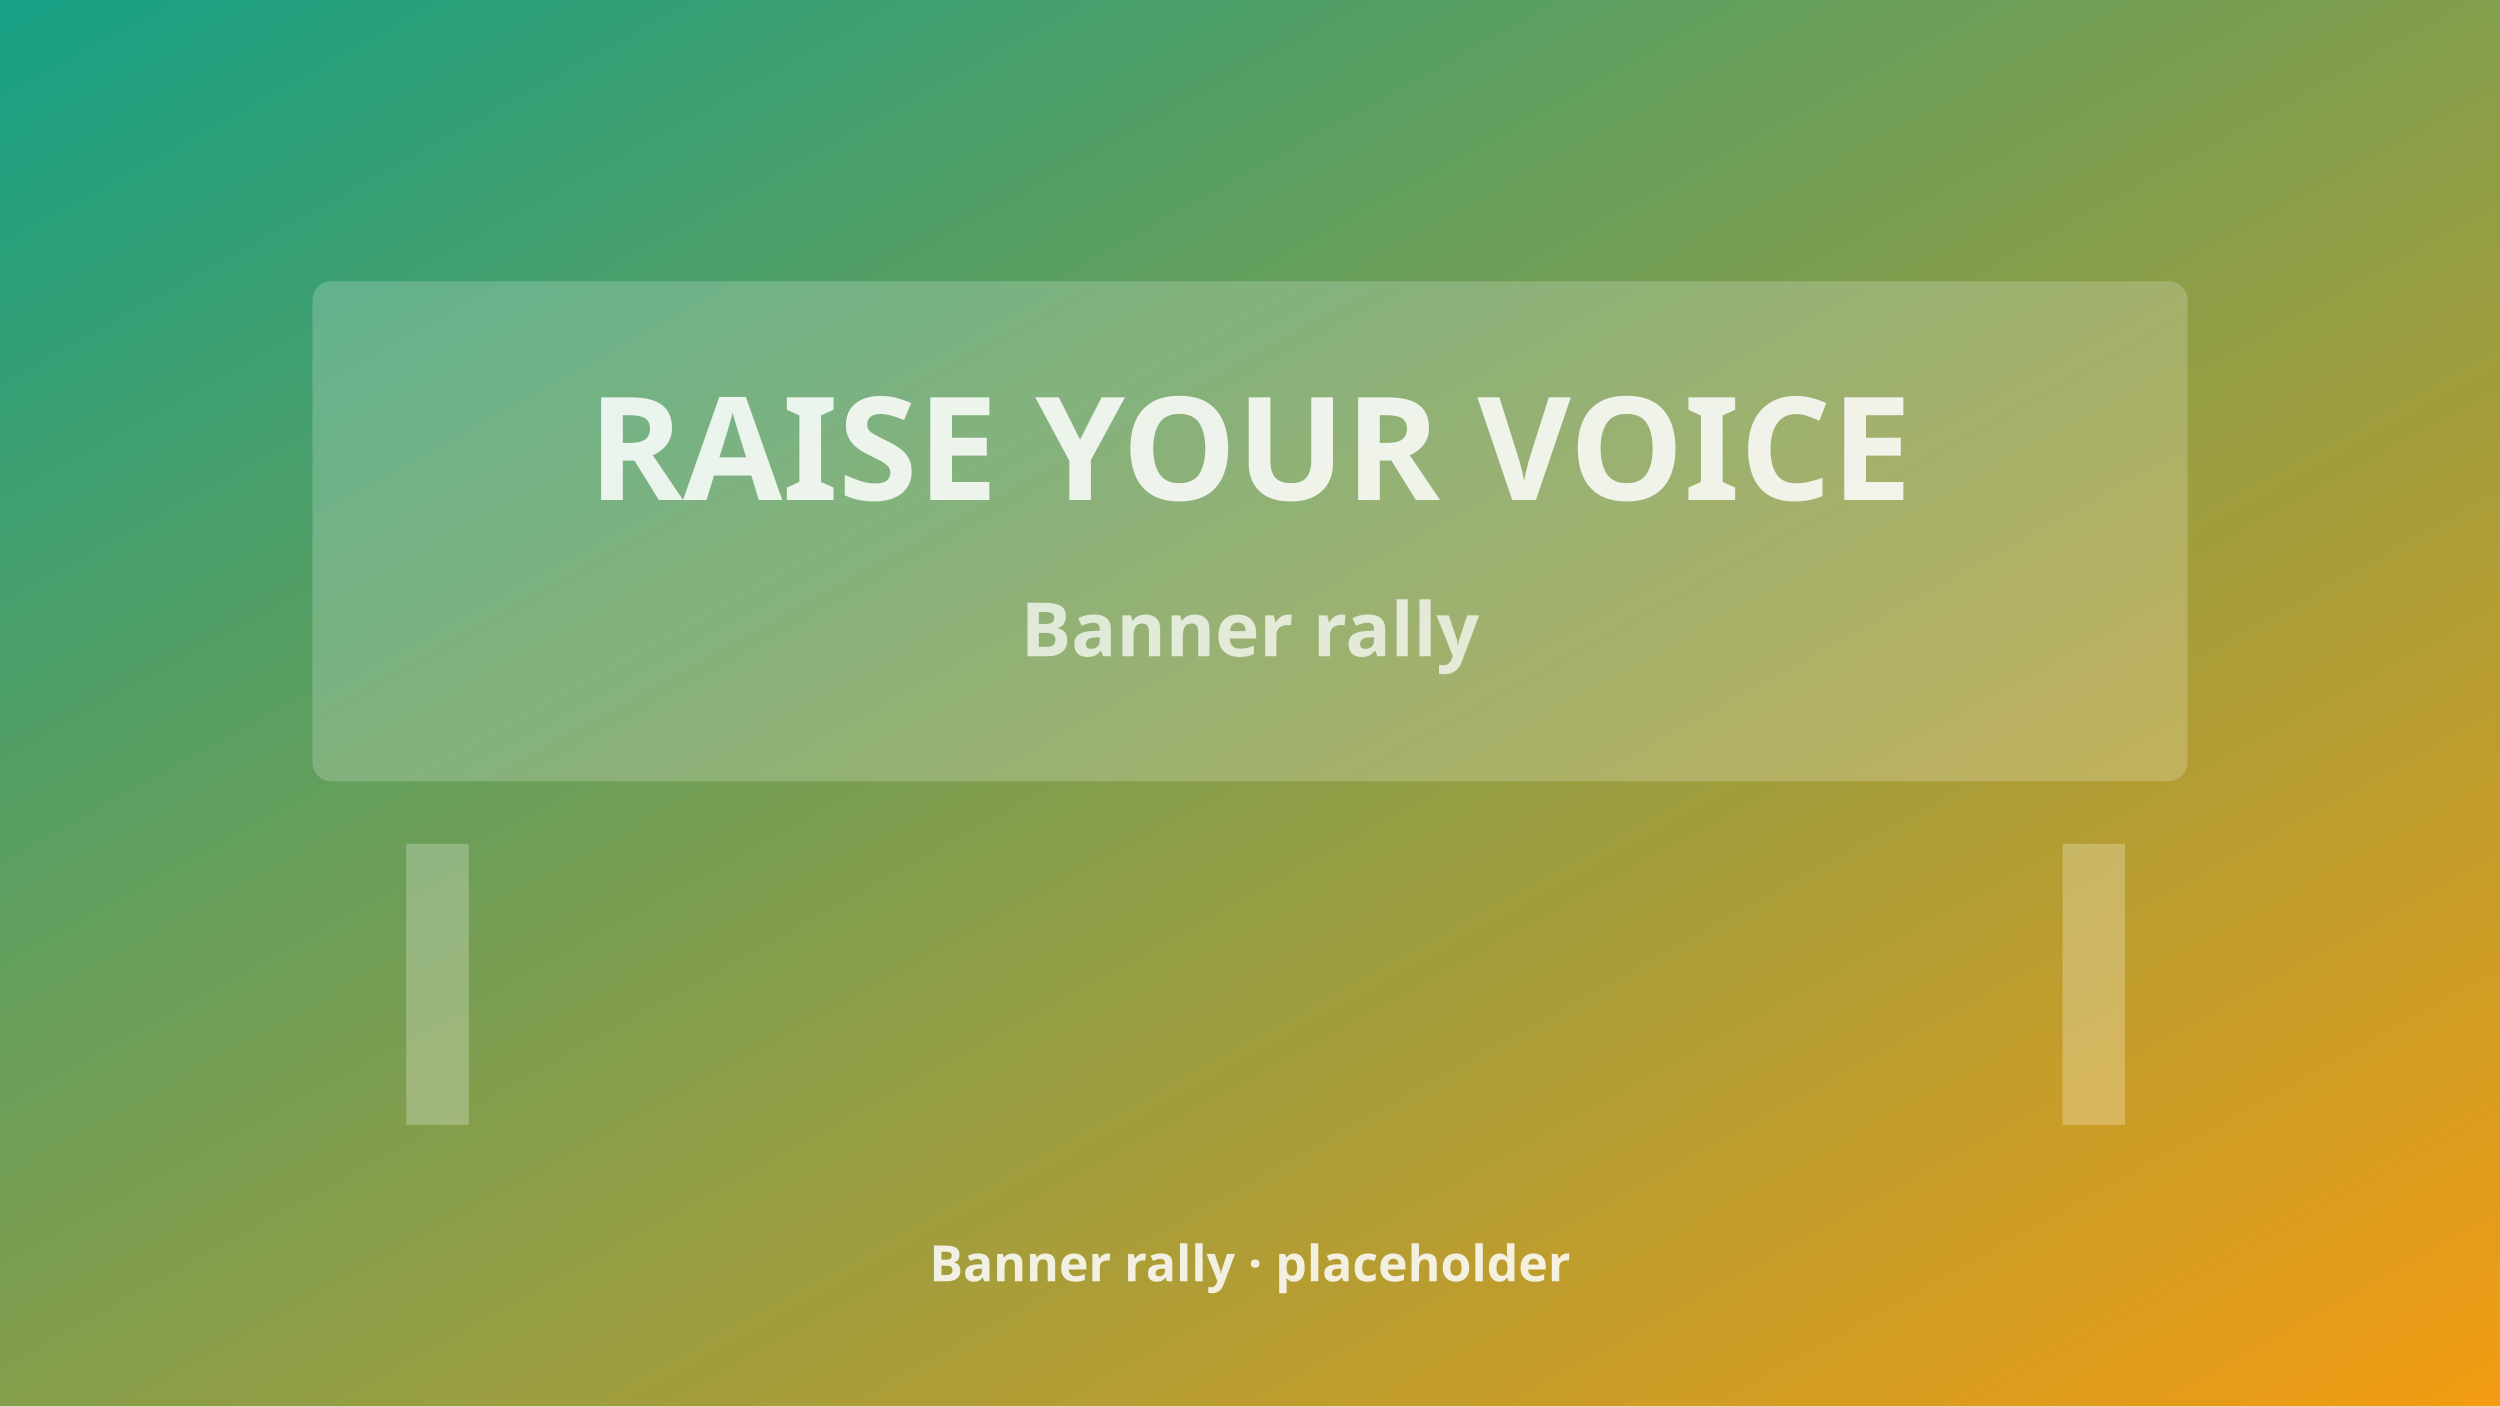
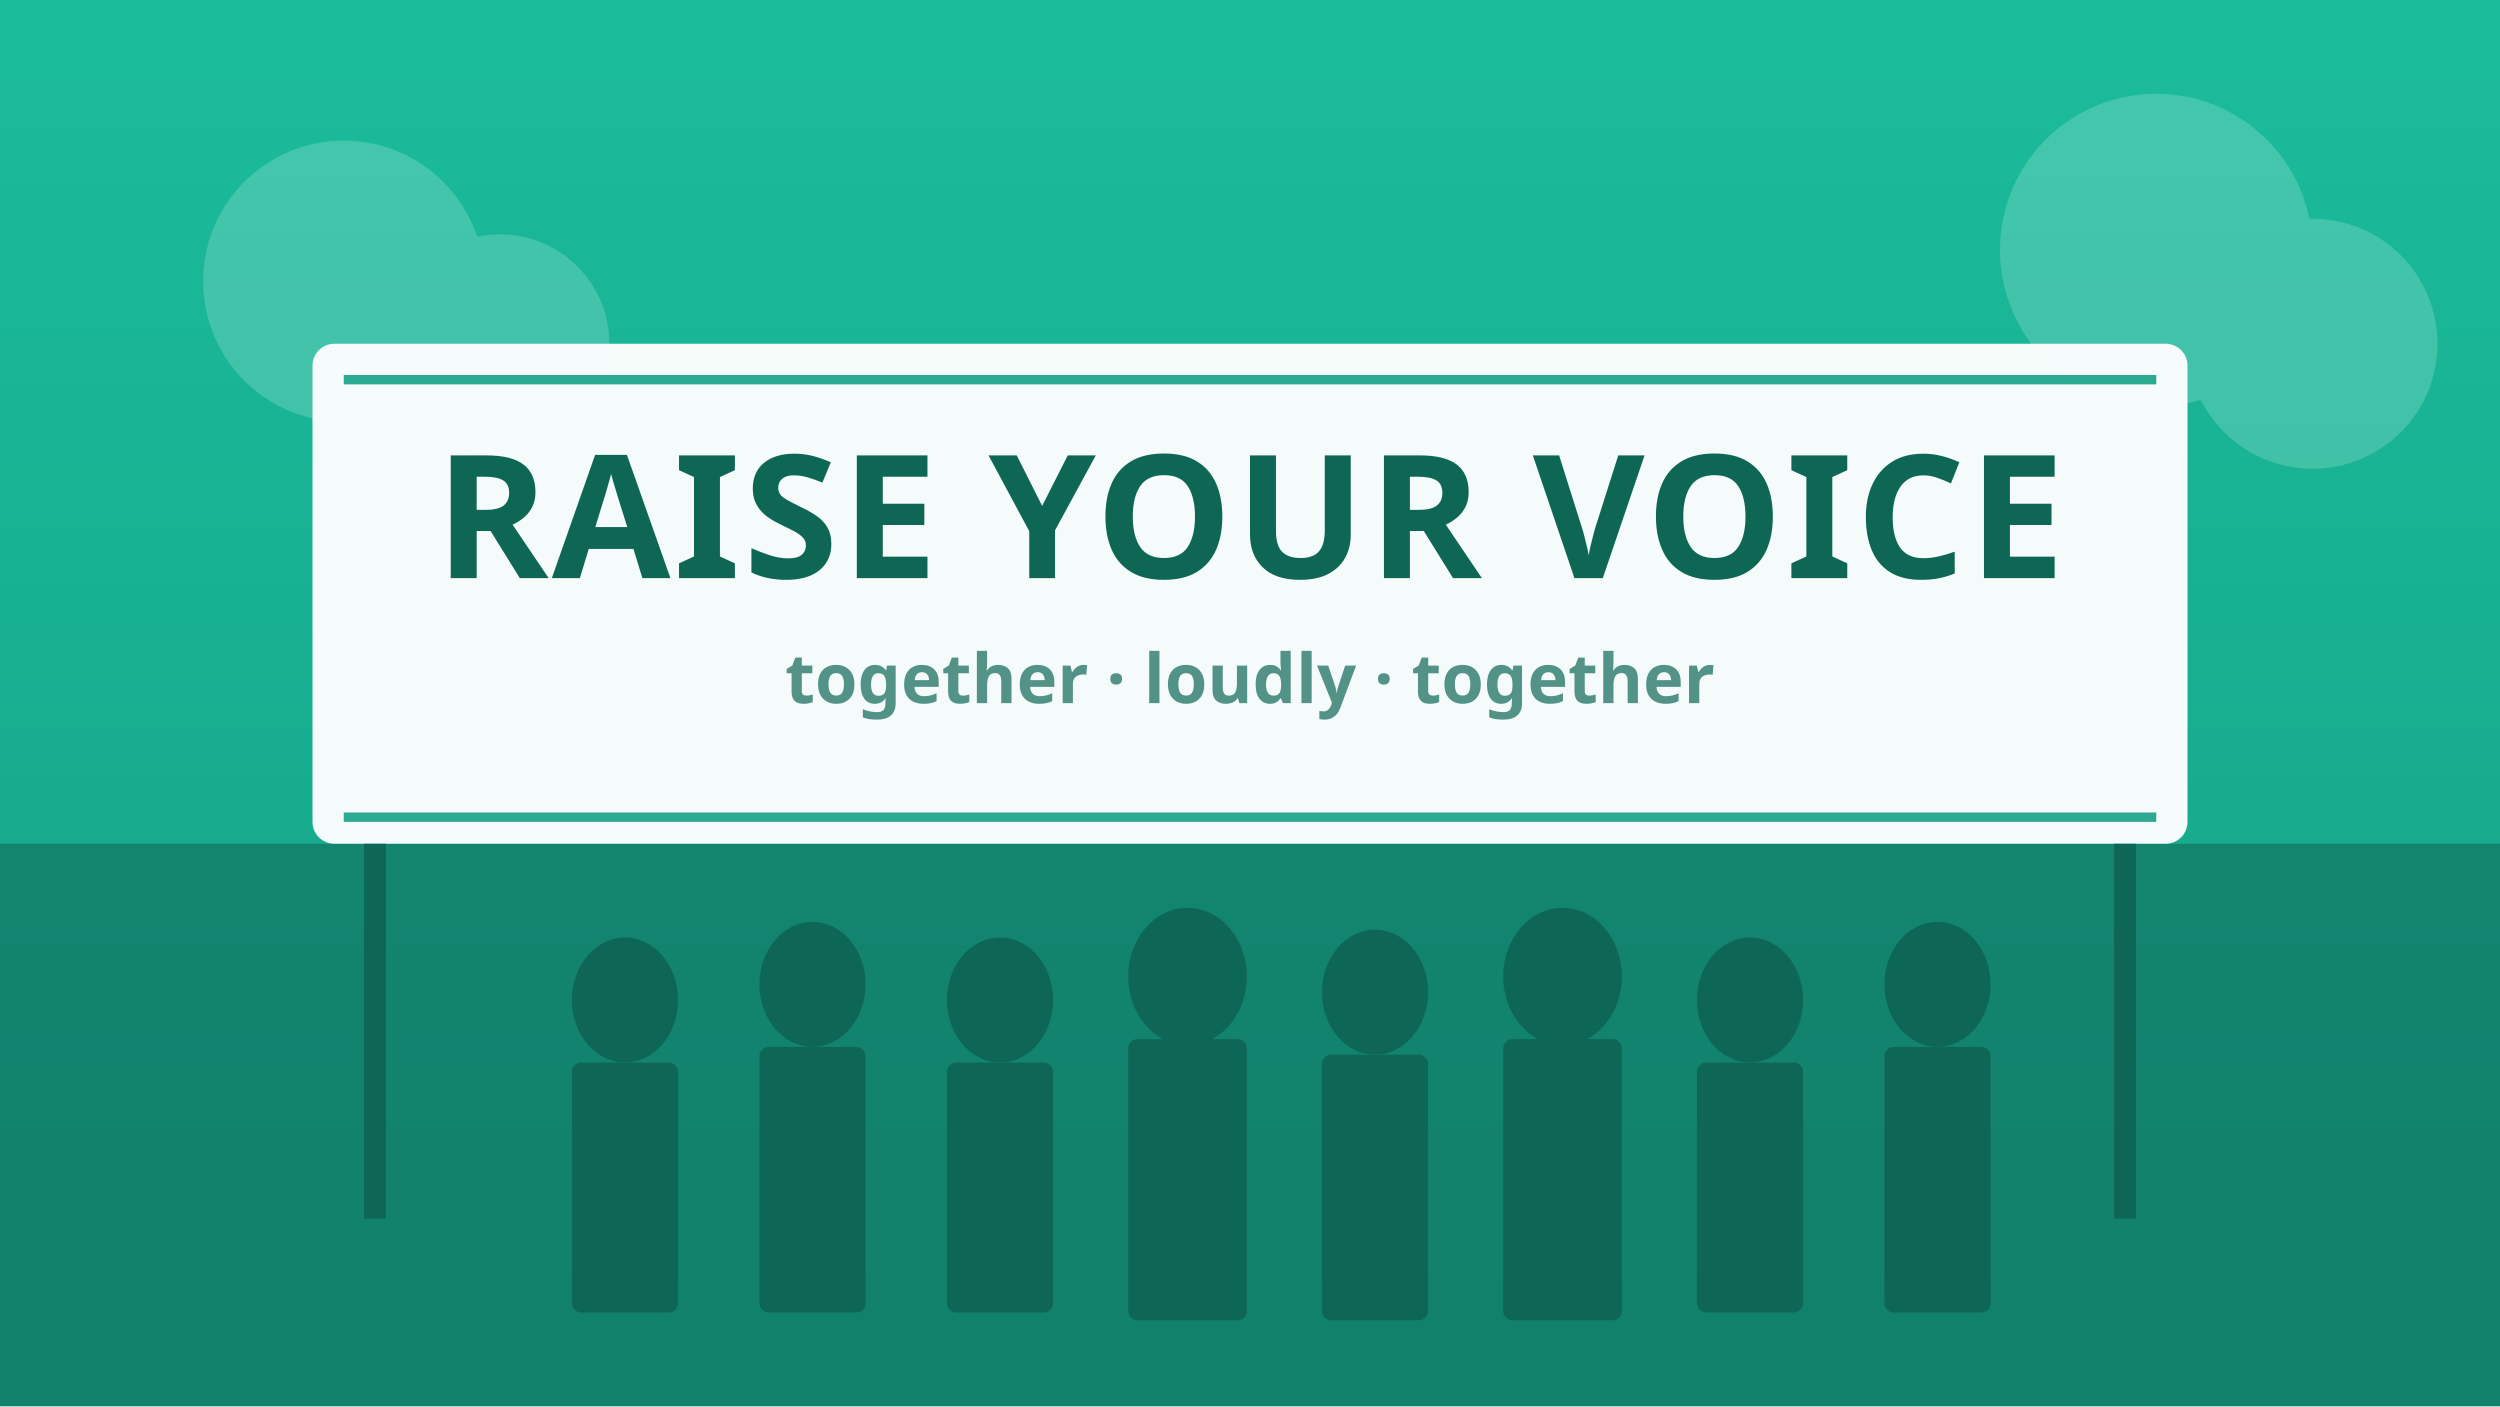
<svg xmlns="http://www.w3.org/2000/svg" viewBox="0 0 1600 900" preserveAspectRatio="xMidYMid slice">
  <defs>
-     <linearGradient id="g2" x1="0" y1="0" x2="1" y2="1">
-       <stop offset="0%" stop-color="#16a085" />
-       <stop offset="100%" stop-color="#f39c12" />
+     <linearGradient id="g2bg" x1="0" y1="0" x2="0" y2="1">
+       <stop offset="0%" stop-color="#1abc9c" />
+       <stop offset="100%" stop-color="#16a085" />
    </linearGradient>
  </defs>
-   <rect width="1600" height="900" fill="url(#g2)" />
-   <g opacity="0.2" fill="#fff">
-     <rect x="200" y="180" width="1200" height="320" rx="12" />
+   <rect width="1600" height="900" fill="url(#g2bg)" />
+   <g fill="#0e6655" opacity="0.55">
+     <rect x="0" y="540" width="1600" height="120" />
+     <rect x="0" y="640" width="1600" height="260" />
  </g>
-   <g opacity="0.85" fill="#fff" font-family="system-ui, sans-serif" font-weight="700">
-     <text x="800" y="320" font-size="92" text-anchor="middle">RAISE YOUR VOICE</text>
-     <text x="800" y="420" font-size="48" text-anchor="middle" opacity="0.85">Banner rally</text>
+   <g fill="#fff" opacity="0.18">
+     <circle cx="220" cy="180" r="90" />
+     <circle cx="320" cy="220" r="70" />
+     <circle cx="1380" cy="160" r="100" />
+     <circle cx="1480" cy="220" r="80" />
  </g>
-   <g opacity="0.25" fill="#fff">
-     <rect x="260" y="540" width="40" height="180" />
-     <rect x="1320" y="540" width="40" height="180" />
+   <g fill="#fff" opacity="0.95">
+     <rect x="200" y="220" width="1200" height="320" rx="14" />
  </g>
-   <text x="800" y="820" font-family="system-ui, sans-serif" font-size="32" font-weight="600" fill="#fff" text-anchor="middle" opacity="0.85">Banner rally · placeholder</text>
+   <g fill="#16a085" opacity="0.9">
+     <rect x="220" y="240" width="1160" height="6" />
+     <rect x="220" y="520" width="1160" height="6" />
+   </g>
+   <g fill="#0e6655" font-family="system-ui, sans-serif" font-weight="800" text-anchor="middle">
+     <text x="800" y="370" font-size="110" letter-spacing="2">RAISE YOUR VOICE</text>
+     <text x="800" y="450" font-size="44" font-weight="600" opacity="0.7">together · loudly · together</text>
+   </g>
+   <g stroke="#0e6655" stroke-width="14" opacity="0.95">
+     <line x1="240" y1="540" x2="240" y2="780" />
+     <line x1="1360" y1="540" x2="1360" y2="780" />
+   </g>
+   <g fill="#0e6655" opacity="0.95">
+     <ellipse cx="400" cy="640" rx="34" ry="40" />
+     <rect x="366" y="680" width="68" height="160" rx="6" />
+     <ellipse cx="520" cy="630" rx="34" ry="40" />
+     <rect x="486" y="670" width="68" height="170" rx="6" />
+     <ellipse cx="640" cy="640" rx="34" ry="40" />
+     <rect x="606" y="680" width="68" height="160" rx="6" />
+     <ellipse cx="760" cy="625" rx="38" ry="44" />
+     <rect x="722" y="665" width="76" height="180" rx="6" />
+     <ellipse cx="880" cy="635" rx="34" ry="40" />
+     <rect x="846" y="675" width="68" height="170" rx="6" />
+     <ellipse cx="1000" cy="625" rx="38" ry="44" />
+     <rect x="962" y="665" width="76" height="180" rx="6" />
+     <ellipse cx="1120" cy="640" rx="34" ry="40" />
+     <rect x="1086" y="680" width="68" height="160" rx="6" />
+     <ellipse cx="1240" cy="630" rx="34" ry="40" />
+     <rect x="1206" y="670" width="68" height="170" rx="6" />
+   </g>
</svg>
